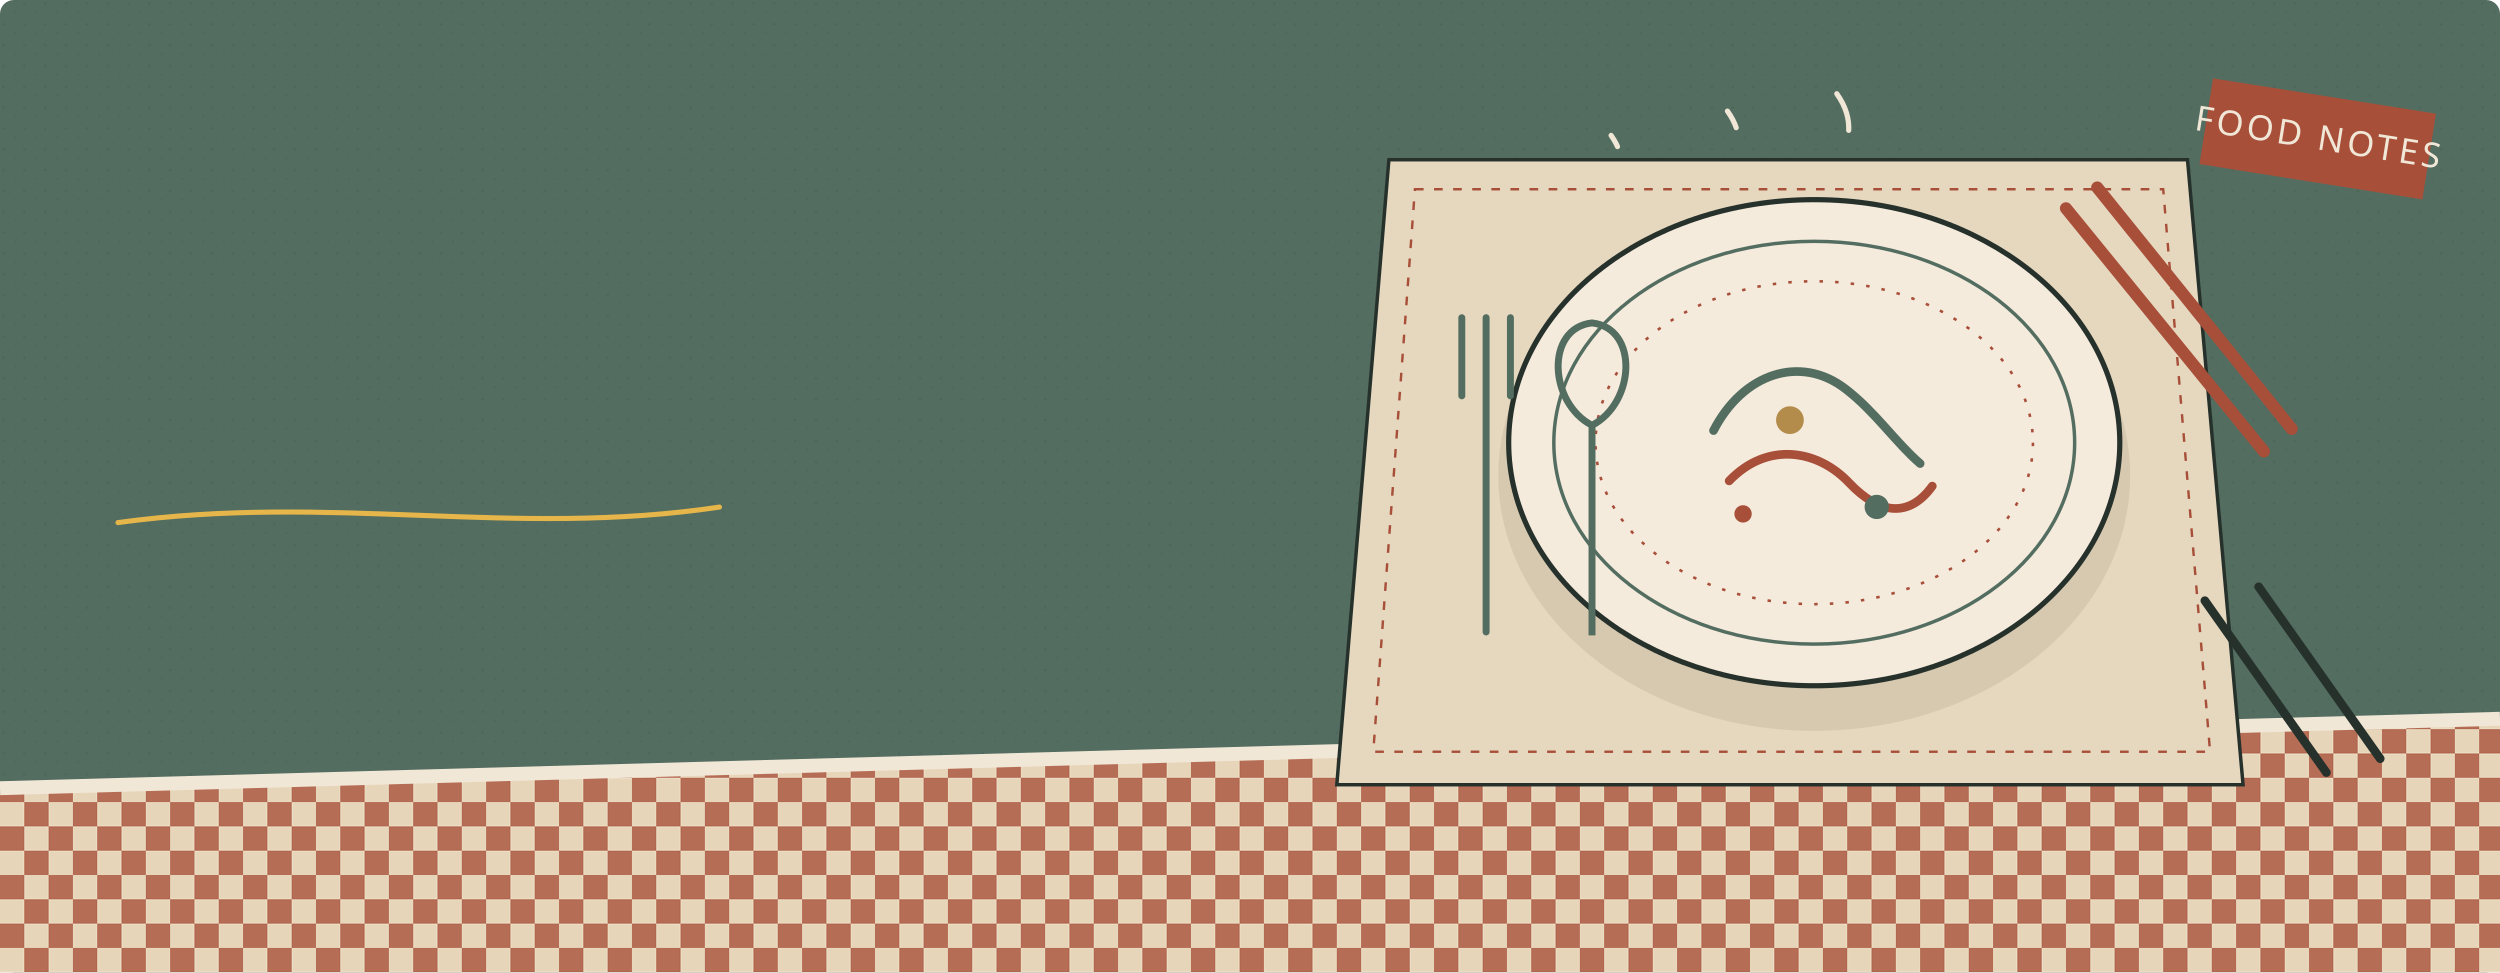
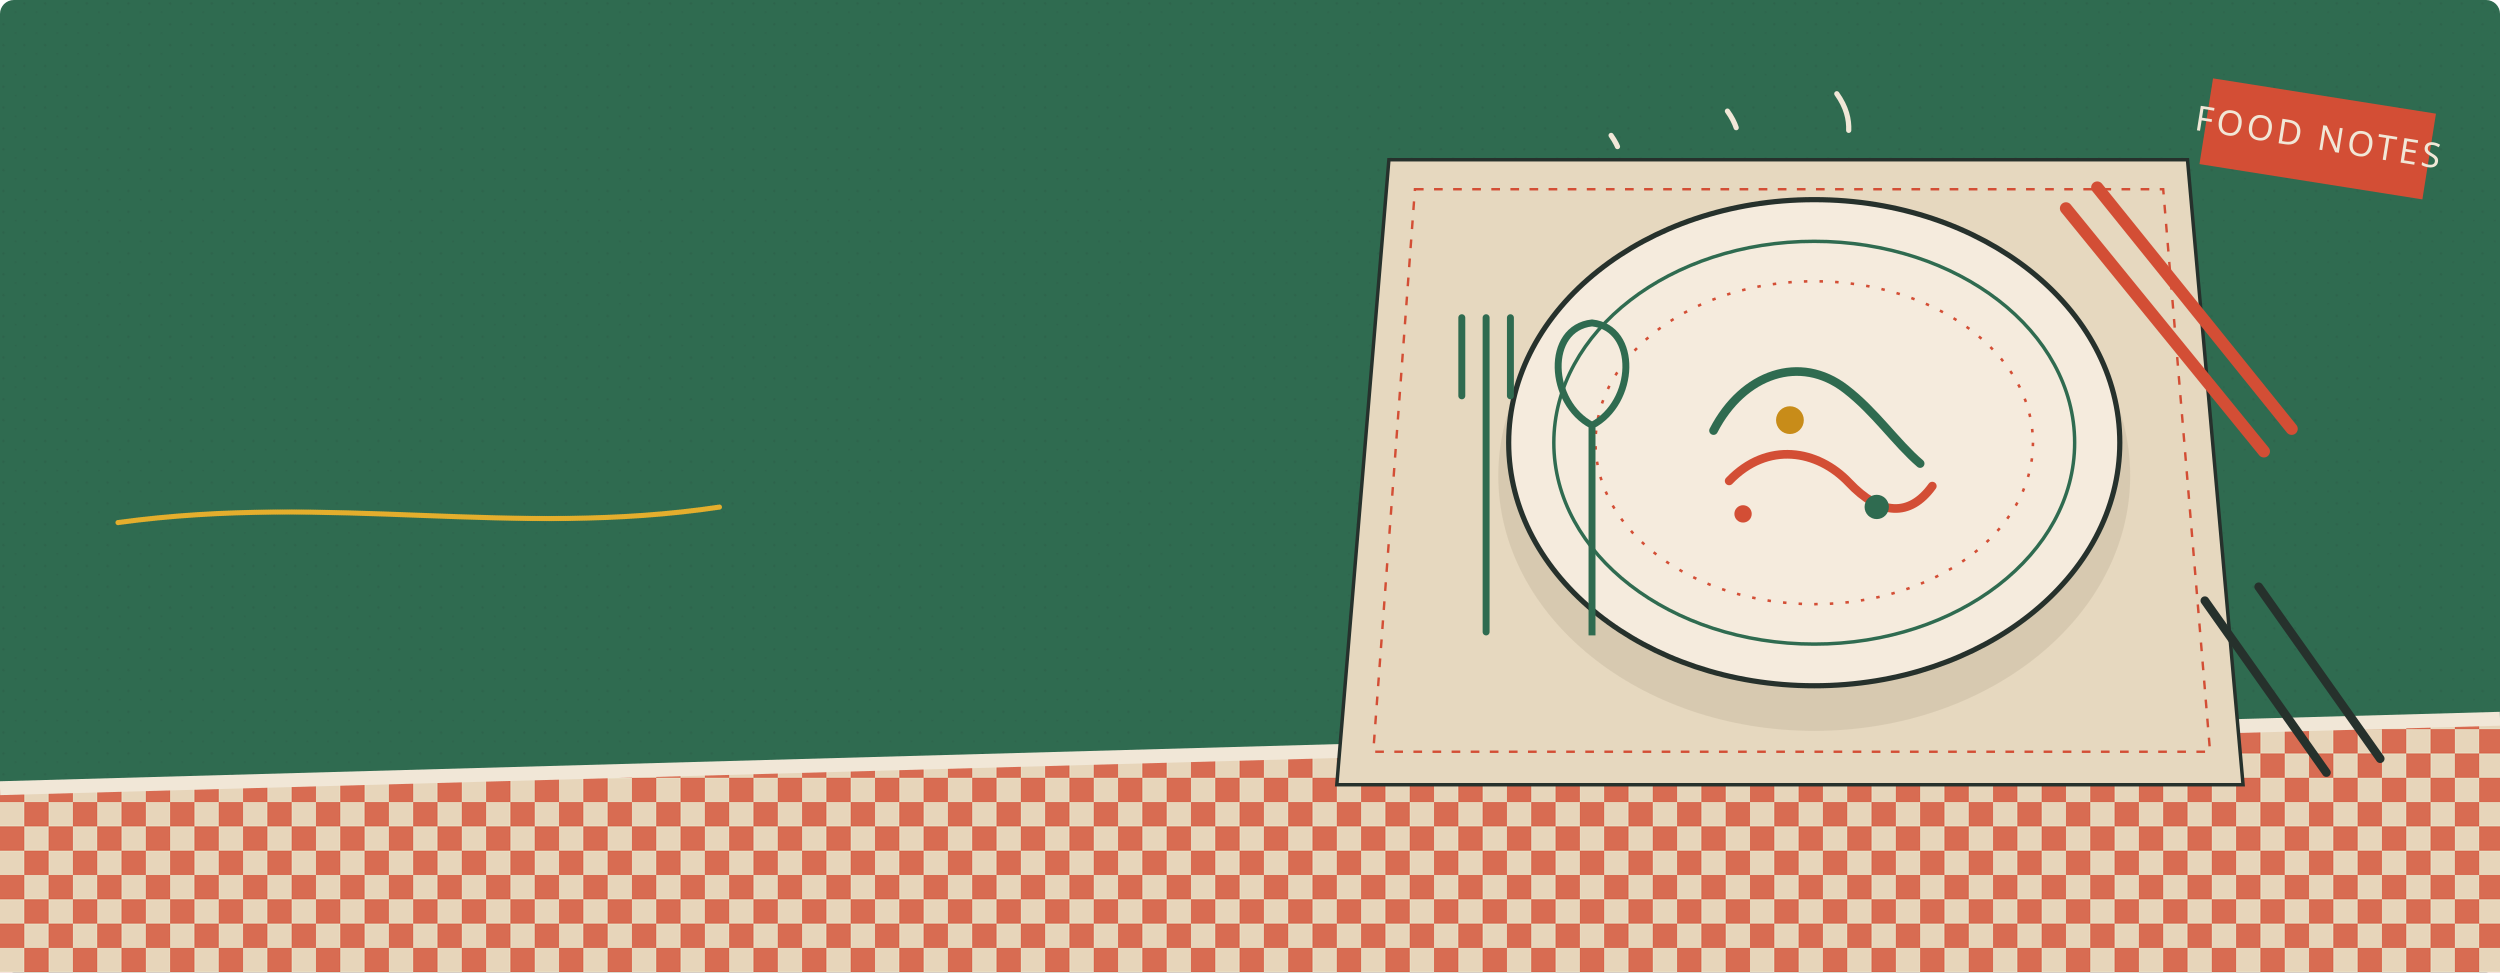
<svg xmlns="http://www.w3.org/2000/svg" viewBox="0 0 1440 560" role="img" aria-labelledby="title desc">
  <defs>
    <pattern id="checks" width="28" height="28" patternUnits="userSpaceOnUse">
      <rect width="28" height="28" fill="#E7D5BA" />
-       <rect width="14" height="14" fill="#A84F3A" opacity=".78" />
-       <rect x="14" y="14" width="14" height="14" fill="#A84F3A" opacity=".78" />
+       <rect width="14" height="14" fill="#D34E35" opacity=".78" />
+       <rect x="14" y="14" width="14" height="14" fill="#D34E35" opacity=".78" />
    </pattern>
    <pattern id="grain" width="12" height="12" patternUnits="userSpaceOnUse">
      <circle cx="2" cy="2" r=".7" fill="#26312C" opacity=".12" />
      <circle cx="9" cy="7" r=".6" fill="#26312C" opacity=".09" />
    </pattern>
    <clipPath id="foodCopy">
      <rect x="68" y="328" width="0" height="112">
        <animate attributeName="width" values="0;620" begin="1.55s" dur="1.2s" fill="freeze" />
      </rect>
    </clipPath>
    <clipPath id="foodHand">
      <rect x="70" y="398" width="0" height="48">
        <animate attributeName="width" values="0;620" begin="2.6s" dur="1.1s" fill="freeze" />
      </rect>
    </clipPath>
  </defs>
-   <rect width="1440" height="560" rx="8" fill="#536D60" />
+   <rect width="1440" height="560" rx="8" fill="#2F6B50" />
  <rect width="1440" height="560" rx="8" fill="url(#grain)" />
  <path d="M0 454L1440 414V560H0Z" fill="url(#checks)" />
  <path d="M0 454L1440 414" stroke="#F1E7D7" stroke-width="8" />
  <g opacity="0">
    <text x="66" y="65" font-family="'IBM Plex Mono',monospace" font-size="12" letter-spacing="2.4" fill="#EADFCB">CHAPTER 02 / THE TABLE</text>
    <animate attributeName="opacity" values="0;1" begin=".15s" dur=".35s" fill="freeze" />
  </g>
  <g opacity="0">
    <text x="60" y="178" font-family="'DM Serif Display',Georgia,serif" font-size="78" fill="#F1E7D7">The table is</text>
    <animate attributeName="opacity" values="0;1" begin=".3s" dur=".65s" fill="freeze" />
    <animateTransform attributeName="transform" type="translate" values="0 24;0 0" begin=".3s" dur=".8s" calcMode="spline" keySplines=".2 .8 .2 1" fill="freeze" />
    <animate attributeName="letter-spacing" values="8px;0px" begin=".3s" dur=".7s" fill="freeze" />
  </g>
  <g opacity="0">
-     <text x="60" y="268" font-family="'DM Serif Display',Georgia,serif" font-size="90" font-style="italic" fill="#E7B64A">another map.</text>
+     <text x="60" y="268" font-family="'DM Serif Display',Georgia,serif" font-size="90" font-style="italic" fill="#E4AE2D">another map.</text>
    <animate attributeName="opacity" values="0;1" begin=".85s" dur=".55s" fill="freeze" />
    <animateTransform attributeName="transform" type="translate" values="-28 0;0 0" begin=".85s" dur=".72s" calcMode="spline" keySplines=".2 .8 .2 1" fill="freeze" />
    <animate attributeName="letter-spacing" values="7px;0px" begin=".85s" dur=".8s" fill="freeze" />
  </g>
-   <path d="M68 301C192 284 295 310 415 292" fill="none" stroke="#E7B64A" stroke-width="3" stroke-linecap="round" pathLength="1" stroke-dasharray="0 1">
+   <path d="M68 301C192 284 295 310 415 292" fill="none" stroke="#E4AE2D" stroke-width="3" stroke-linecap="round" pathLength="1" stroke-dasharray="0 1">
    <animate attributeName="stroke-dasharray" values="0 1;1 0" begin="1.35s" dur=".75s" fill="freeze" />
  </path>
  <g clip-path="url(#foodCopy)">
    <text x="68" y="354" font-family="'DM Sans',Arial,sans-serif" font-size="21" fill="#F1E7D7">I’m a food lover. A place has a flavour,</text>
    <text x="68" y="386" font-family="'DM Sans',Arial,sans-serif" font-size="21" fill="#F1E7D7">a rhythm, and stories gathered around its table.</text>
  </g>
  <g clip-path="url(#foodHand)">
    <text x="70" y="428" font-family="'Caveat',cursive" font-size="32" fill="#F1E7D7">Always curious about what’s cooking.</text>
  </g>
  <path d="M800 92L1260 92L1292 452L770 452Z" fill="#E6D8BF" stroke="#26312C" stroke-width="2" />
-   <path d="M815 109L1246 109L1273 433L791 433Z" fill="none" stroke="#A84F3A" stroke-width="1.4" stroke-dasharray="5 6" />
+   <path d="M815 109L1246 109L1273 433L791 433Z" fill="none" stroke="#D34E35" stroke-width="1.4" stroke-dasharray="5 6" />
  <ellipse cx="1045" cy="274" rx="182" ry="147" fill="#C4B69C" opacity=".42" />
  <ellipse cx="1045" cy="255" rx="176" ry="140" fill="#F5EBDD" stroke="#26312C" stroke-width="3" />
-   <ellipse cx="1045" cy="255" rx="150" ry="116" fill="none" stroke="#536D60" stroke-width="2" />
-   <ellipse cx="1045" cy="255" rx="126" ry="93" fill="none" stroke="#A84F3A" stroke-width="1.5" stroke-dasharray="2 7" />
-   <path d="M987 248C1004 215 1037 204 1063 224C1080 237 1092 255 1106 267" fill="none" stroke="#536D60" stroke-width="5" stroke-linecap="round" />
-   <path d="M996 277C1018 254 1047 259 1065 278S1100 298 1113 280" fill="none" stroke="#A84F3A" stroke-width="5" stroke-linecap="round" />
-   <circle cx="1031" cy="242" r="8" fill="#B38B4A" />
-   <circle cx="1081" cy="292" r="7" fill="#536D60" />
-   <circle cx="1004" cy="296" r="5" fill="#A84F3A" />
+   <ellipse cx="1045" cy="255" rx="150" ry="116" fill="none" stroke="#2F6B50" stroke-width="2" />
+   <ellipse cx="1045" cy="255" rx="126" ry="93" fill="none" stroke="#D34E35" stroke-width="1.5" stroke-dasharray="2 7" />
+   <path d="M987 248C1004 215 1037 204 1063 224C1080 237 1092 255 1106 267" fill="none" stroke="#2F6B50" stroke-width="5" stroke-linecap="round" />
+   <path d="M996 277C1018 254 1047 259 1065 278S1100 298 1113 280" fill="none" stroke="#D34E35" stroke-width="5" stroke-linecap="round" />
+   <circle cx="1031" cy="242" r="8" fill="#C88C19" />
+   <circle cx="1081" cy="292" r="7" fill="#2F6B50" />
+   <circle cx="1004" cy="296" r="5" fill="#D34E35" />
  <g fill="none" stroke="#F1E7D7" stroke-width="3" stroke-linecap="round">
    <path d="M936 145C912 115 947 105 928 78" stroke-dasharray="64" stroke-dashoffset="64">
      <animate attributeName="stroke-dashoffset" values="64;0;0;64" keyTimes="0;.45;.7;1" dur="5s" repeatCount="indefinite" />
    </path>
    <path d="M1000 135C980 103 1015 92 995 64" stroke-dasharray="64" stroke-dashoffset="64">
      <animate attributeName="stroke-dashoffset" values="64;0;0;64" keyTimes="0;.45;.7;1" begin=".6s" dur="5s" repeatCount="indefinite" />
    </path>
    <path d="M1065 136C1040 103 1080 85 1058 54" stroke-dasharray="64" stroke-dashoffset="64">
      <animate attributeName="stroke-dashoffset" values="64;0;0;64" keyTimes="0;.45;.7;1" begin="1.1s" dur="5s" repeatCount="indefinite" />
    </path>
  </g>
-   <path d="M1190 120L1304 260M1208 108L1320 247" stroke="#A84F3A" stroke-width="7" stroke-linecap="round" />
+   <path d="M1190 120L1304 260M1208 108L1320 247" stroke="#D34E35" stroke-width="7" stroke-linecap="round" />
  <path d="M1270 346L1340 445M1301 338L1371 437" stroke="#26312C" stroke-width="5" stroke-linecap="round" />
-   <path d="M856 183V364M842 183V228M856 183V228M870 183V228" stroke="#536D60" stroke-width="4" stroke-linecap="round" />
-   <path d="M917 186C890 189 892 232 917 245C942 232 944 189 917 186ZM917 245V366" fill="none" stroke="#536D60" stroke-width="4" />
+   <path d="M856 183V364M842 183V228M856 183V228M870 183V228" stroke="#2F6B50" stroke-width="4" stroke-linecap="round" />
+   <path d="M917 186C890 189 892 232 917 245C942 232 944 189 917 186ZM917 245V366" fill="none" stroke="#2F6B50" stroke-width="4" />
  <g opacity="0">
    <text x="1017" y="500" text-anchor="middle" font-family="'IBM Plex Mono',monospace" font-size="12" letter-spacing="2" fill="#26312C">TASTE / NOTICE / REMEMBER</text>
    <animate attributeName="opacity" values="0;1" begin="3.1s" dur=".6s" fill="freeze" />
    <animate attributeName="letter-spacing" values="7px;2px" begin="3.1s" dur=".7s" fill="freeze" />
  </g>
  <g transform="translate(1335 80)">
    <g transform="rotate(9)">
-       <rect x="-65" y="-25" width="130" height="50" fill="#A84F3A" />
+       <rect x="-65" y="-25" width="130" height="50" fill="#D34E35" />
      <text y="6" text-anchor="middle" font-family="'Barlow Condensed',Impact,sans-serif" font-size="20" letter-spacing="2" fill="#F1E7D7">FOOD NOTES</text>
      <animateTransform attributeName="transform" type="rotate" values="9 0 0;6 0 0;9 0 0" begin="1.7s" dur="7s" repeatCount="indefinite" />
    </g>
  </g>
</svg>
